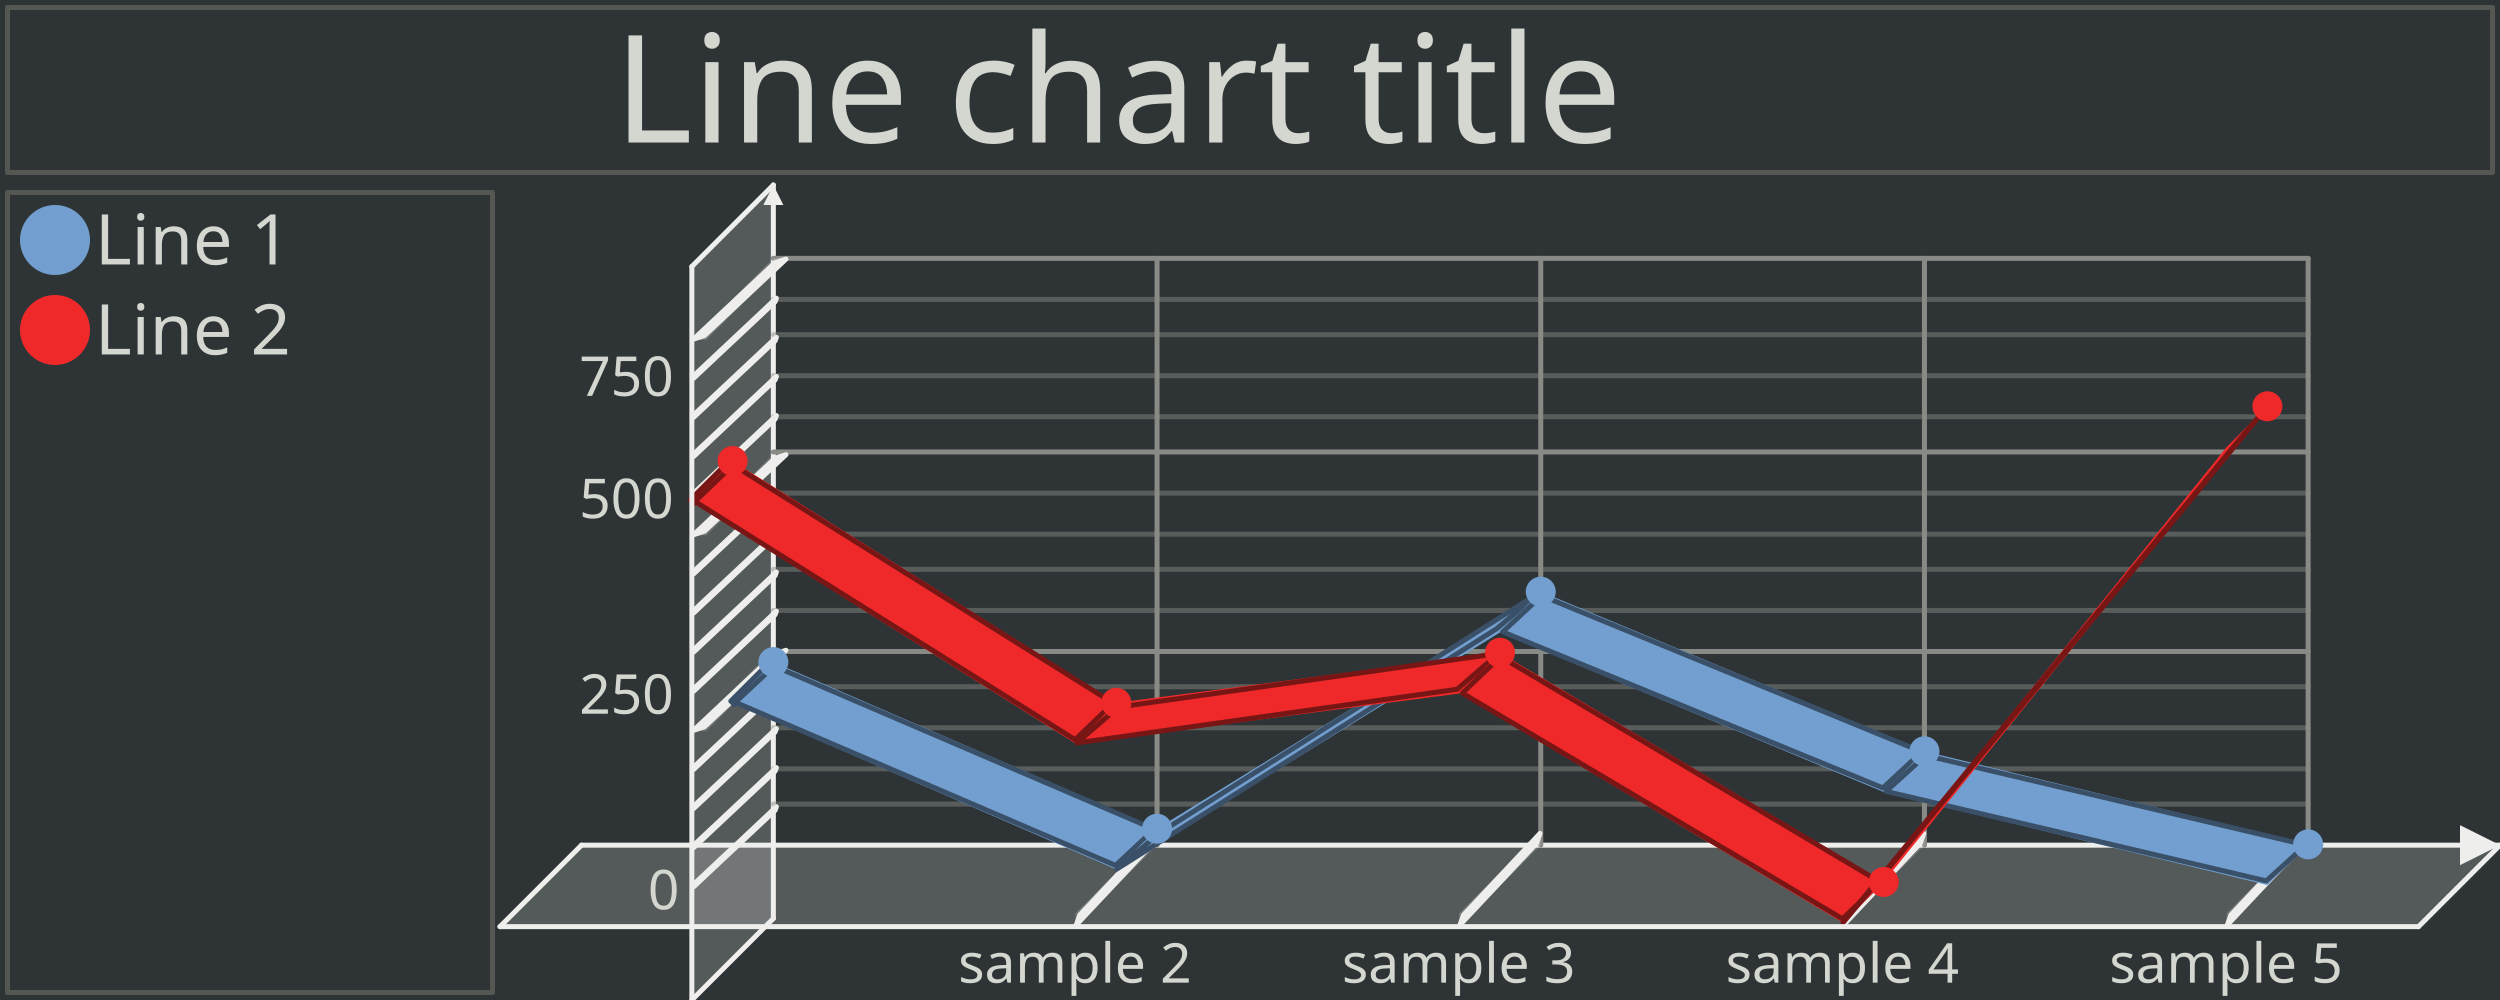
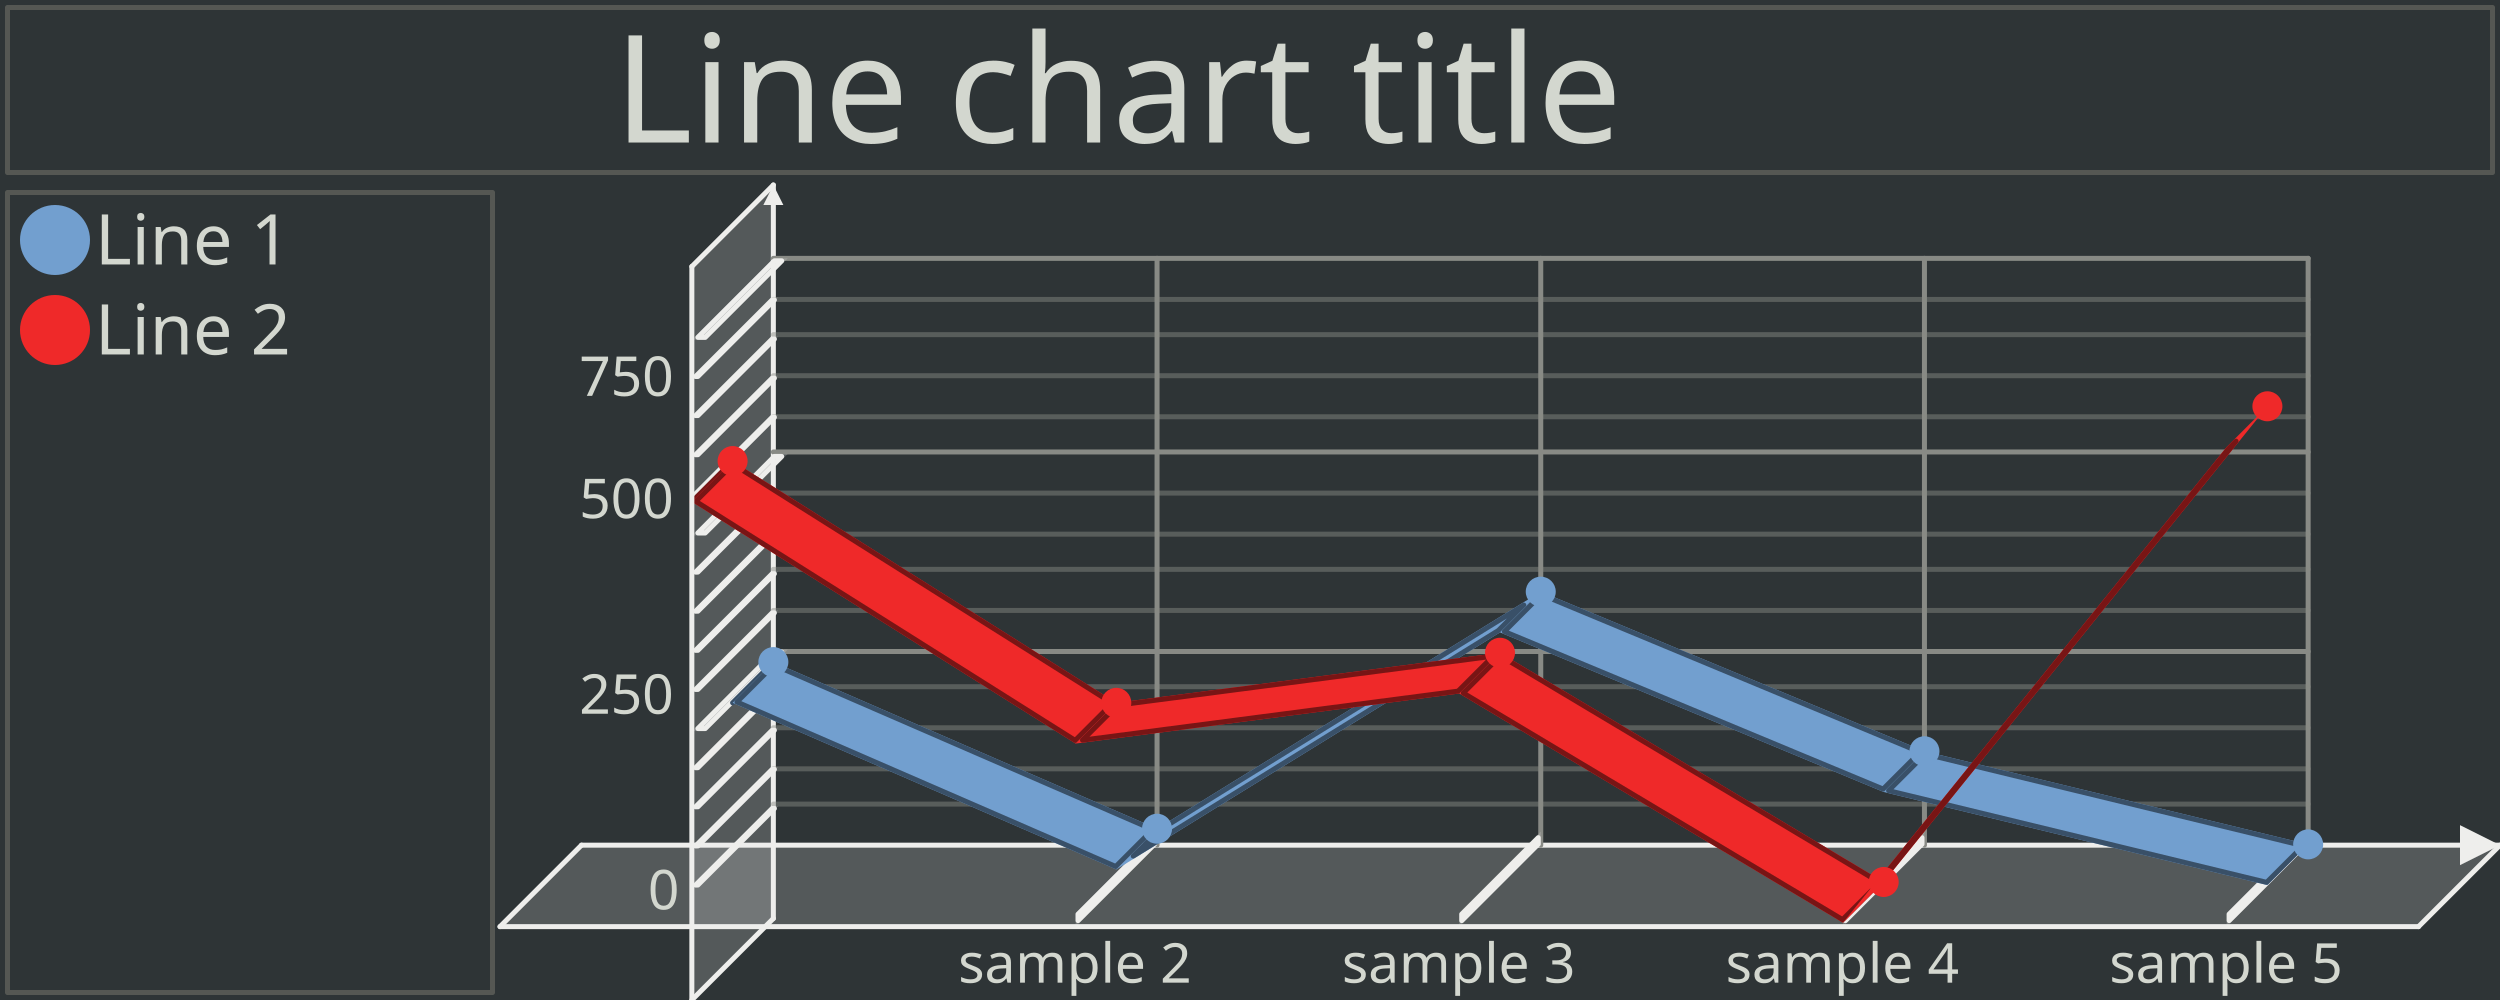
<svg xmlns="http://www.w3.org/2000/svg" width="500" height="200" version="1.0" id="ezcGraph">
  <defs />
  <g id="ezcGraphChart" color-rendering="optimizeQuality" shape-rendering="geometricPrecision" text-rendering="optimizeLegibility">
    <path d=" M 0,200 L 0,0 L 500,0 L 500,200 L 0,200 z " style="fill: #2e3436; fill-opacity: 1.00; stroke: none;" id="ezcGraphPolygon_1" />
    <path d=" M 1,35 L 1,1 L 499,1 L 499,35 L 1,35 z " style="fill: #000000; fill-opacity: 0.00; stroke: none;" id="ezcGraphPolygon_2" />
    <path d=" M 1.5,1.5 L 498.5,1.5 L 498.5,34.5 L 1.5,34.5 L 1.5,1.5 z " style="fill: none; stroke: #555753; stroke-width: 1; stroke-opacity: 1.00; stroke-linecap: round; stroke-linejoin: round;" id="ezcGraphPolygon_3" />
    <path d=" M 1,199 L 1,38 L 99,38 L 99,199 L 1,199 z " style="fill: #000000; fill-opacity: 0.00; stroke: none;" id="ezcGraphPolygon_5" />
    <path d=" M 1.5,38.5 L 98.5,38.5 L 98.5,198.5 L 1.5,198.5 L 1.5,38.5 z " style="fill: none; stroke: #555753; stroke-width: 1; stroke-opacity: 1.00; stroke-linecap: round; stroke-linejoin: round;" id="ezcGraphPolygon_6" />
    <ellipse cx="11" cy="48" rx="7" ry="7" style="fill: #729fcf; fill-opacity: 1.00; stroke: none;" id="ezcGraphCircle_7" />
    <ellipse cx="11" cy="66" rx="7" ry="7" style="fill: #ef2929; fill-opacity: 1.00; stroke: none;" id="ezcGraphCircle_9" />
    <path d=" M 100,185.33 L 116.3,169.03 L 500,169.03 L 483.7,185.33 L 100,185.33 z " style="fill: #eeeeec; fill-opacity: 0.20; stroke: none;" id="ezcGraphPolygon_11" />
    <path d=" M 116.3,169.03 L 500,169.03" style="fill: none; stroke: #eeeeec; stroke-width: 1; stroke-opacity: 1.00; stroke-linecap: round; stroke-linejoin: round;" id="ezcGraphLine_12" />
    <path d=" M 492,173.03 L 500,169.03 L 492,165.03 L 492,173.03 z " style="fill: #eeeeec; fill-opacity: 1.00; stroke: none;" id="ezcGraphPolygon_13" />
    <path d=" M 138.37,200 L 154.67,183.7 L 154.67,37 L 138.37,53.3 L 138.37,200 z " style="fill: #eeeeec; fill-opacity: 0.20; stroke: none;" id="ezcGraphPolygon_14" />
    <path d=" M 154.67,183.7 L 154.67,37" style="fill: none; stroke: #eeeeec; stroke-width: 1; stroke-opacity: 1.00; stroke-linecap: round; stroke-linejoin: round;" id="ezcGraphLine_15" />
    <path d=" M 152.67,41 L 154.67,37 L 156.67,41 L 152.67,41 z " style="fill: #eeeeec; fill-opacity: 1.00; stroke: none;" id="ezcGraphPolygon_16" />
    <path d=" M 231.41,169.03 L 231.41,51.67" style="fill: none; stroke: #888a85; stroke-width: 1; stroke-opacity: 1.00; stroke-linecap: round; stroke-linejoin: round;" id="ezcGraphLine_17" />
    <path d=" M 215.11,182.63 L 231.41,166.33 L 231.41,169.03 L 215.11,185.33 L 215.11,182.63 z " style="fill: #eeeeec; fill-opacity: 0.20; stroke: none;" id="ezcGraphPolygon_18" />
-     <path d=" M 231.264,166.684 L 230.556,168.676 L 215.256,184.976 L 215.964,182.984 L 231.264,166.684 z " style="fill: none; stroke: #eeeeec; stroke-width: 1; stroke-opacity: 1.00; stroke-linecap: round; stroke-linejoin: round;" id="ezcGraphPolygon_19" />
+     <path d=" M 230.91,167.537 L 230.91,168.823 L 215.61,184.123 L 215.61,182.837 L 230.91,167.537 z " style="fill: none; stroke: #eeeeec; stroke-width: 1; stroke-opacity: 1.00; stroke-linecap: round; stroke-linejoin: round;" id="ezcGraphPolygon_19" />
    <path d=" M 308.15,169.03 L 308.15,51.67" style="fill: none; stroke: #888a85; stroke-width: 1; stroke-opacity: 1.00; stroke-linecap: round; stroke-linejoin: round;" id="ezcGraphLine_21" />
    <path d=" M 291.85,182.63 L 308.15,166.33 L 308.15,169.03 L 291.85,185.33 L 291.85,182.63 z " style="fill: #eeeeec; fill-opacity: 0.20; stroke: none;" id="ezcGraphPolygon_22" />
-     <path d=" M 308.004,166.684 L 307.296,168.676 L 291.996,184.976 L 292.704,182.984 L 308.004,166.684 z " style="fill: none; stroke: #eeeeec; stroke-width: 1; stroke-opacity: 1.00; stroke-linecap: round; stroke-linejoin: round;" id="ezcGraphPolygon_23" />
+     <path d=" M 307.65,167.537 L 307.65,168.823 L 292.35,184.123 L 292.35,182.837 L 307.65,167.537 z " style="fill: none; stroke: #eeeeec; stroke-width: 1; stroke-opacity: 1.00; stroke-linecap: round; stroke-linejoin: round;" id="ezcGraphPolygon_23" />
    <path d=" M 384.89,169.03 L 384.89,51.67" style="fill: none; stroke: #888a85; stroke-width: 1; stroke-opacity: 1.00; stroke-linecap: round; stroke-linejoin: round;" id="ezcGraphLine_25" />
    <path d=" M 368.59,182.63 L 384.89,166.33 L 384.89,169.03 L 368.59,185.33 L 368.59,182.63 z " style="fill: #eeeeec; fill-opacity: 0.20; stroke: none;" id="ezcGraphPolygon_26" />
-     <path d=" M 384.744,166.684 L 384.036,168.676 L 368.736,184.976 L 369.444,182.984 L 384.744,166.684 z " style="fill: none; stroke: #eeeeec; stroke-width: 1; stroke-opacity: 1.00; stroke-linecap: round; stroke-linejoin: round;" id="ezcGraphPolygon_27" />
+     <path d=" M 384.39,167.537 L 384.39,168.823 L 369.09,184.123 L 369.09,182.837 L 384.39,167.537 z " style="fill: none; stroke: #eeeeec; stroke-width: 1; stroke-opacity: 1.00; stroke-linecap: round; stroke-linejoin: round;" id="ezcGraphPolygon_27" />
    <path d=" M 461.63,169.03 L 461.63,51.67" style="fill: none; stroke: #888a85; stroke-width: 1; stroke-opacity: 1.00; stroke-linecap: round; stroke-linejoin: round;" id="ezcGraphLine_29" />
    <path d=" M 445.33,182.63 L 461.63,166.33 L 461.63,169.03 L 445.33,185.33 L 445.33,182.63 z " style="fill: #eeeeec; fill-opacity: 0.20; stroke: none;" id="ezcGraphPolygon_30" />
-     <path d=" M 461.484,166.684 L 460.776,168.676 L 445.476,184.976 L 446.184,182.984 L 461.484,166.684 z " style="fill: none; stroke: #eeeeec; stroke-width: 1; stroke-opacity: 1.00; stroke-linecap: round; stroke-linejoin: round;" id="ezcGraphPolygon_31" />
+     <path d=" M 461.13,167.537 L 461.13,168.823 L 445.83,184.123 L 445.83,182.837 L 461.13,167.537 z " style="fill: none; stroke: #eeeeec; stroke-width: 1; stroke-opacity: 1.00; stroke-linecap: round; stroke-linejoin: round;" id="ezcGraphPolygon_31" />
    <path d=" M 461.63,160.815 L 154.67,160.815" style="fill: none; stroke: #888a85; stroke-width: 1; stroke-opacity: 0.47; stroke-linecap: round; stroke-linejoin: round;" id="ezcGraphLine_34" />
    <path d=" M 138.37,177.506 L 154.67,161.206 L 155.629,161.206 L 139.329,177.506 L 138.37,177.506 z " style="fill: #eeeeec; fill-opacity: 0.20; stroke: none;" id="ezcGraphPolygon_35" />
-     <path d=" M 155.024,162.06 L 155.276,161.352 L 138.976,176.652 L 138.724,177.36 L 155.024,162.06 z " style="fill: none; stroke: #eeeeec; stroke-width: 1; stroke-opacity: 1.00; stroke-linecap: round; stroke-linejoin: round;" id="ezcGraphPolygon_36" />
+     <path d=" M 154.877,161.706 L 154.422,161.706 L 139.122,177.006 L 139.577,177.006 L 154.877,161.706 z " style="fill: none; stroke: #eeeeec; stroke-width: 1; stroke-opacity: 1.00; stroke-linecap: round; stroke-linejoin: round;" id="ezcGraphPolygon_36" />
    <path d=" M 461.63,153.773 L 154.67,153.773" style="fill: none; stroke: #888a85; stroke-width: 1; stroke-opacity: 0.47; stroke-linecap: round; stroke-linejoin: round;" id="ezcGraphLine_37" />
    <path d=" M 138.37,169.682 L 154.67,153.382 L 155.629,153.382 L 139.329,169.682 L 138.37,169.682 z " style="fill: #eeeeec; fill-opacity: 0.20; stroke: none;" id="ezcGraphPolygon_38" />
-     <path d=" M 155.024,154.236 L 155.276,153.528 L 138.976,168.828 L 138.724,169.536 L 155.024,154.236 z " style="fill: none; stroke: #eeeeec; stroke-width: 1; stroke-opacity: 1.00; stroke-linecap: round; stroke-linejoin: round;" id="ezcGraphPolygon_39" />
+     <path d=" M 154.877,153.882 L 154.422,153.882 L 139.122,169.182 L 139.577,169.182 L 154.877,153.882 z " style="fill: none; stroke: #eeeeec; stroke-width: 1; stroke-opacity: 1.00; stroke-linecap: round; stroke-linejoin: round;" id="ezcGraphPolygon_39" />
    <path d=" M 461.63,145.558 L 154.67,145.558" style="fill: none; stroke: #888a85; stroke-width: 1; stroke-opacity: 0.47; stroke-linecap: round; stroke-linejoin: round;" id="ezcGraphLine_40" />
    <path d=" M 138.37,161.858 L 154.67,145.558 L 155.629,145.558 L 139.329,161.858 L 138.37,161.858 z " style="fill: #eeeeec; fill-opacity: 0.20; stroke: none;" id="ezcGraphPolygon_41" />
-     <path d=" M 155.024,146.412 L 155.276,145.704 L 138.976,161.004 L 138.724,161.712 L 155.024,146.412 z " style="fill: none; stroke: #eeeeec; stroke-width: 1; stroke-opacity: 1.00; stroke-linecap: round; stroke-linejoin: round;" id="ezcGraphPolygon_42" />
+     <path d=" M 154.877,146.058 L 154.422,146.058 L 139.122,161.358 L 139.577,161.358 L 154.877,146.058 z " style="fill: none; stroke: #eeeeec; stroke-width: 1; stroke-opacity: 1.00; stroke-linecap: round; stroke-linejoin: round;" id="ezcGraphPolygon_42" />
    <path d=" M 461.63,137.343 L 154.67,137.343" style="fill: none; stroke: #888a85; stroke-width: 1; stroke-opacity: 0.47; stroke-linecap: round; stroke-linejoin: round;" id="ezcGraphLine_43" />
    <path d=" M 138.37,154.034 L 154.67,137.734 L 155.629,137.734 L 139.329,154.034 L 138.37,154.034 z " style="fill: #eeeeec; fill-opacity: 0.20; stroke: none;" id="ezcGraphPolygon_44" />
-     <path d=" M 155.024,138.588 L 155.276,137.88 L 138.976,153.18 L 138.724,153.888 L 155.024,138.588 z " style="fill: none; stroke: #eeeeec; stroke-width: 1; stroke-opacity: 1.00; stroke-linecap: round; stroke-linejoin: round;" id="ezcGraphPolygon_45" />
+     <path d=" M 154.877,138.234 L 154.422,138.234 L 139.122,153.534 L 139.577,153.534 L 154.877,138.234 z " style="fill: none; stroke: #eeeeec; stroke-width: 1; stroke-opacity: 1.00; stroke-linecap: round; stroke-linejoin: round;" id="ezcGraphPolygon_45" />
    <path d=" M 461.63,130.301 L 154.67,130.301" style="fill: none; stroke: #888a85; stroke-width: 1; stroke-opacity: 1.00; stroke-linecap: round; stroke-linejoin: round;" id="ezcGraphLine_46" />
    <path d=" M 138.37,146.21 L 154.67,129.91 L 157.548,129.91 L 141.248,146.21 L 138.37,146.21 z " style="fill: #eeeeec; fill-opacity: 0.20; stroke: none;" id="ezcGraphPolygon_47" />
-     <path d=" M 155.024,130.764 L 157.194,130.056 L 140.894,145.356 L 138.724,146.064 L 155.024,130.764 z " style="fill: none; stroke: #eeeeec; stroke-width: 1; stroke-opacity: 1.00; stroke-linecap: round; stroke-linejoin: round;" id="ezcGraphPolygon_48" />
+     <path d=" M 154.877,130.41 L 156.341,130.41 L 141.041,145.71 L 139.577,145.71 L 154.877,130.41 z " style="fill: none; stroke: #eeeeec; stroke-width: 1; stroke-opacity: 1.00; stroke-linecap: round; stroke-linejoin: round;" id="ezcGraphPolygon_48" />
    <path d=" M 461.63,122.086 L 154.67,122.086" style="fill: none; stroke: #888a85; stroke-width: 1; stroke-opacity: 0.47; stroke-linecap: round; stroke-linejoin: round;" id="ezcGraphLine_50" />
    <path d=" M 138.37,138.386 L 154.67,122.086 L 155.629,122.086 L 139.329,138.386 L 138.37,138.386 z " style="fill: #eeeeec; fill-opacity: 0.20; stroke: none;" id="ezcGraphPolygon_51" />
-     <path d=" M 155.024,122.94 L 155.276,122.232 L 138.976,137.532 L 138.724,138.24 L 155.024,122.94 z " style="fill: none; stroke: #eeeeec; stroke-width: 1; stroke-opacity: 1.00; stroke-linecap: round; stroke-linejoin: round;" id="ezcGraphPolygon_52" />
+     <path d=" M 154.877,122.586 L 154.422,122.586 L 139.122,137.886 L 139.577,137.886 L 154.877,122.586 z " style="fill: none; stroke: #eeeeec; stroke-width: 1; stroke-opacity: 1.00; stroke-linecap: round; stroke-linejoin: round;" id="ezcGraphPolygon_52" />
    <path d=" M 461.63,113.871 L 154.67,113.871" style="fill: none; stroke: #888a85; stroke-width: 1; stroke-opacity: 0.47; stroke-linecap: round; stroke-linejoin: round;" id="ezcGraphLine_53" />
    <path d=" M 138.37,130.562 L 154.67,114.262 L 155.629,114.262 L 139.329,130.562 L 138.37,130.562 z " style="fill: #eeeeec; fill-opacity: 0.20; stroke: none;" id="ezcGraphPolygon_54" />
-     <path d=" M 155.024,115.116 L 155.276,114.408 L 138.976,129.708 L 138.724,130.416 L 155.024,115.116 z " style="fill: none; stroke: #eeeeec; stroke-width: 1; stroke-opacity: 1.00; stroke-linecap: round; stroke-linejoin: round;" id="ezcGraphPolygon_55" />
+     <path d=" M 154.877,114.762 L 154.422,114.762 L 139.122,130.062 L 139.577,130.062 L 154.877,114.762 z " style="fill: none; stroke: #eeeeec; stroke-width: 1; stroke-opacity: 1.00; stroke-linecap: round; stroke-linejoin: round;" id="ezcGraphPolygon_55" />
    <path d=" M 461.63,106.829 L 154.67,106.829" style="fill: none; stroke: #888a85; stroke-width: 1; stroke-opacity: 0.47; stroke-linecap: round; stroke-linejoin: round;" id="ezcGraphLine_56" />
    <path d=" M 138.37,122.738 L 154.67,106.438 L 155.629,106.438 L 139.329,122.738 L 138.37,122.738 z " style="fill: #eeeeec; fill-opacity: 0.20; stroke: none;" id="ezcGraphPolygon_57" />
-     <path d=" M 155.024,107.292 L 155.276,106.584 L 138.976,121.884 L 138.724,122.592 L 155.024,107.292 z " style="fill: none; stroke: #eeeeec; stroke-width: 1; stroke-opacity: 1.00; stroke-linecap: round; stroke-linejoin: round;" id="ezcGraphPolygon_58" />
+     <path d=" M 154.877,106.938 L 154.422,106.938 L 139.122,122.238 L 139.577,122.238 L 154.877,106.938 z " style="fill: none; stroke: #eeeeec; stroke-width: 1; stroke-opacity: 1.00; stroke-linecap: round; stroke-linejoin: round;" id="ezcGraphPolygon_58" />
    <path d=" M 461.63,98.614 L 154.67,98.614" style="fill: none; stroke: #888a85; stroke-width: 1; stroke-opacity: 0.47; stroke-linecap: round; stroke-linejoin: round;" id="ezcGraphLine_59" />
    <path d=" M 138.37,114.914 L 154.67,98.614 L 155.629,98.614 L 139.329,114.914 L 138.37,114.914 z " style="fill: #eeeeec; fill-opacity: 0.20; stroke: none;" id="ezcGraphPolygon_60" />
-     <path d=" M 155.024,99.468 L 155.276,98.76 L 138.976,114.06 L 138.724,114.768 L 155.024,99.468 z " style="fill: none; stroke: #eeeeec; stroke-width: 1; stroke-opacity: 1.00; stroke-linecap: round; stroke-linejoin: round;" id="ezcGraphPolygon_61" />
+     <path d=" M 154.877,99.114 L 154.422,99.114 L 139.122,114.414 L 139.577,114.414 L 154.877,99.114 z " style="fill: none; stroke: #eeeeec; stroke-width: 1; stroke-opacity: 1.00; stroke-linecap: round; stroke-linejoin: round;" id="ezcGraphPolygon_61" />
    <path d=" M 461.63,90.399 L 154.67,90.399" style="fill: none; stroke: #888a85; stroke-width: 1; stroke-opacity: 1.00; stroke-linecap: round; stroke-linejoin: round;" id="ezcGraphLine_62" />
    <path d=" M 138.37,107.09 L 154.67,90.79 L 157.548,90.79 L 141.248,107.09 L 138.37,107.09 z " style="fill: #eeeeec; fill-opacity: 0.20; stroke: none;" id="ezcGraphPolygon_63" />
-     <path d=" M 155.024,91.644 L 157.194,90.936 L 140.894,106.236 L 138.724,106.944 L 155.024,91.644 z " style="fill: none; stroke: #eeeeec; stroke-width: 1; stroke-opacity: 1.00; stroke-linecap: round; stroke-linejoin: round;" id="ezcGraphPolygon_64" />
+     <path d=" M 154.877,91.29 L 156.341,91.29 L 141.041,106.59 L 139.577,106.59 L 154.877,91.29 z " style="fill: none; stroke: #eeeeec; stroke-width: 1; stroke-opacity: 1.00; stroke-linecap: round; stroke-linejoin: round;" id="ezcGraphPolygon_64" />
    <path d=" M 461.63,83.357 L 154.67,83.357" style="fill: none; stroke: #888a85; stroke-width: 1; stroke-opacity: 0.47; stroke-linecap: round; stroke-linejoin: round;" id="ezcGraphLine_66" />
    <path d=" M 138.37,99.266 L 154.67,82.966 L 155.629,82.966 L 139.329,99.266 L 138.37,99.266 z " style="fill: #eeeeec; fill-opacity: 0.20; stroke: none;" id="ezcGraphPolygon_67" />
-     <path d=" M 155.024,83.82 L 155.276,83.112 L 138.976,98.412 L 138.724,99.12 L 155.024,83.82 z " style="fill: none; stroke: #eeeeec; stroke-width: 1; stroke-opacity: 1.00; stroke-linecap: round; stroke-linejoin: round;" id="ezcGraphPolygon_68" />
+     <path d=" M 154.877,83.466 L 154.422,83.466 L 139.122,98.766 L 139.577,98.766 L 154.877,83.466 z " style="fill: none; stroke: #eeeeec; stroke-width: 1; stroke-opacity: 1.00; stroke-linecap: round; stroke-linejoin: round;" id="ezcGraphPolygon_68" />
    <path d=" M 461.63,75.142 L 154.67,75.142" style="fill: none; stroke: #888a85; stroke-width: 1; stroke-opacity: 0.47; stroke-linecap: round; stroke-linejoin: round;" id="ezcGraphLine_69" />
    <path d=" M 138.37,91.442 L 154.67,75.142 L 155.629,75.142 L 139.329,91.442 L 138.37,91.442 z " style="fill: #eeeeec; fill-opacity: 0.20; stroke: none;" id="ezcGraphPolygon_70" />
-     <path d=" M 155.024,75.996 L 155.276,75.288 L 138.976,90.588 L 138.724,91.296 L 155.024,75.996 z " style="fill: none; stroke: #eeeeec; stroke-width: 1; stroke-opacity: 1.00; stroke-linecap: round; stroke-linejoin: round;" id="ezcGraphPolygon_71" />
+     <path d=" M 154.877,75.642 L 154.422,75.642 L 139.122,90.942 L 139.577,90.942 L 154.877,75.642 z " style="fill: none; stroke: #eeeeec; stroke-width: 1; stroke-opacity: 1.00; stroke-linecap: round; stroke-linejoin: round;" id="ezcGraphPolygon_71" />
    <path d=" M 461.63,66.927 L 154.67,66.927" style="fill: none; stroke: #888a85; stroke-width: 1; stroke-opacity: 0.47; stroke-linecap: round; stroke-linejoin: round;" id="ezcGraphLine_72" />
    <path d=" M 138.37,83.618 L 154.67,67.318 L 155.629,67.318 L 139.329,83.618 L 138.37,83.618 z " style="fill: #eeeeec; fill-opacity: 0.20; stroke: none;" id="ezcGraphPolygon_73" />
-     <path d=" M 155.024,68.172 L 155.276,67.464 L 138.976,82.764 L 138.724,83.472 L 155.024,68.172 z " style="fill: none; stroke: #eeeeec; stroke-width: 1; stroke-opacity: 1.00; stroke-linecap: round; stroke-linejoin: round;" id="ezcGraphPolygon_74" />
+     <path d=" M 154.877,67.818 L 154.422,67.818 L 139.122,83.118 L 139.577,83.118 L 154.877,67.818 z " style="fill: none; stroke: #eeeeec; stroke-width: 1; stroke-opacity: 1.00; stroke-linecap: round; stroke-linejoin: round;" id="ezcGraphPolygon_74" />
    <path d=" M 461.63,59.885 L 154.67,59.885" style="fill: none; stroke: #888a85; stroke-width: 1; stroke-opacity: 0.47; stroke-linecap: round; stroke-linejoin: round;" id="ezcGraphLine_75" />
    <path d=" M 138.37,75.794 L 154.67,59.494 L 155.629,59.494 L 139.329,75.794 L 138.37,75.794 z " style="fill: #eeeeec; fill-opacity: 0.20; stroke: none;" id="ezcGraphPolygon_76" />
-     <path d=" M 155.024,60.348 L 155.276,59.64 L 138.976,74.94 L 138.724,75.648 L 155.024,60.348 z " style="fill: none; stroke: #eeeeec; stroke-width: 1; stroke-opacity: 1.00; stroke-linecap: round; stroke-linejoin: round;" id="ezcGraphPolygon_77" />
+     <path d=" M 154.877,59.994 L 154.422,59.994 L 139.122,75.294 L 139.577,75.294 L 154.877,59.994 z " style="fill: none; stroke: #eeeeec; stroke-width: 1; stroke-opacity: 1.00; stroke-linecap: round; stroke-linejoin: round;" id="ezcGraphPolygon_77" />
    <path d=" M 461.63,51.67 L 154.67,51.67" style="fill: none; stroke: #888a85; stroke-width: 1; stroke-opacity: 1.00; stroke-linecap: round; stroke-linejoin: round;" id="ezcGraphLine_78" />
    <path d=" M 138.37,67.97 L 154.67,51.67 L 157.548,51.67 L 141.248,67.97 L 138.37,67.97 z " style="fill: #eeeeec; fill-opacity: 0.20; stroke: none;" id="ezcGraphPolygon_79" />
-     <path d=" M 155.024,52.524 L 157.194,51.816 L 140.894,67.116 L 138.724,67.824 L 155.024,52.524 z " style="fill: none; stroke: #eeeeec; stroke-width: 1; stroke-opacity: 1.00; stroke-linecap: round; stroke-linejoin: round;" id="ezcGraphPolygon_80" />
+     <path d=" M 154.877,52.17 L 156.341,52.17 L 141.041,67.47 L 139.577,67.47 L 154.877,52.17 z " style="fill: none; stroke: #eeeeec; stroke-width: 1; stroke-opacity: 1.00; stroke-linecap: round; stroke-linejoin: round;" id="ezcGraphPolygon_80" />
    <path d=" M 154.67,132.414 L 146.52,140.564 L 146.52,140.564 L 154.67,132.414 L 154.67,132.414 z " style="fill: #729fcf; fill-opacity: 1.00; stroke: none;" id="ezcGraphPolygon_82" />
-     <path d=" M 146.166,140.21 L 146.874,140.917 L 155.024,132.767 L 154.316,132.06 L 146.166,140.21 z " style="fill: none; stroke: #395068; stroke-width: 1; stroke-opacity: 1.00; stroke-linecap: round; stroke-linejoin: round;" id="ezcGraphPolygon_83" />
+     <path d=" M 154.67,132.414 L 146.52,140.564 L 154.67,132.414 z " style="fill: none; stroke: #395068; stroke-width: 1; stroke-opacity: 1.00; stroke-linecap: round; stroke-linejoin: round;" id="ezcGraphPolygon_83" />
    <path d=" M 154.67,132.414 L 146.52,140.564 L 223.26,173.894 L 231.41,165.744 L 154.67,132.414 z " style="fill: #729fcf; fill-opacity: 1.00; stroke: none;" id="ezcGraphPolygon_84" />
-     <path d=" M 147.073,140.459 L 223.106,173.082 L 230.857,165.849 L 154.824,133.226 L 147.073,140.459 z " style="fill: none; stroke: #395068; stroke-width: 1; stroke-opacity: 1.00; stroke-linecap: round; stroke-linejoin: round;" id="ezcGraphPolygon_85" />
+     <path d=" M 147.393,140.398 L 223.147,173.3 L 230.537,165.91 L 154.783,133.008 L 147.393,140.398 z " style="fill: none; stroke: #395068; stroke-width: 1; stroke-opacity: 1.00; stroke-linecap: round; stroke-linejoin: round;" id="ezcGraphPolygon_85" />
    <path d=" M 231.41,165.744 L 223.26,173.894 L 300,126.481 L 308.15,118.331 L 231.41,165.744 z " style="fill: #729fcf; fill-opacity: 1.00; stroke: none;" id="ezcGraphPolygon_86" />
-     <path d=" M 223.351,173.822 L 299.384,125.702 L 308.059,118.402 L 232.026,166.523 L 223.351,173.822 z " style="fill: none; stroke: #395068; stroke-width: 1; stroke-opacity: 1.00; stroke-linecap: round; stroke-linejoin: round;" id="ezcGraphPolygon_87" />
+     <path d=" M 226.648,171.213 L 299.688,126.086 L 304.762,121.012 L 231.722,166.139 L 226.648,171.213 z " style="fill: none; stroke: #395068; stroke-width: 1; stroke-opacity: 1.00; stroke-linecap: round; stroke-linejoin: round;" id="ezcGraphPolygon_87" />
    <path d=" M 308.15,118.331 L 300,126.481 L 376.74,158.402 L 384.89,150.252 L 308.15,118.331 z " style="fill: #729fcf; fill-opacity: 1.00; stroke: none;" id="ezcGraphPolygon_88" />
-     <path d=" M 300.546,126.372 L 376.579,157.587 L 384.344,150.361 L 308.312,119.146 L 300.546,126.372 z " style="fill: none; stroke: #395068; stroke-width: 1; stroke-opacity: 1.00; stroke-linecap: round; stroke-linejoin: round;" id="ezcGraphPolygon_89" />
+     <path d=" M 300.882,126.306 L 376.623,157.812 L 384.008,150.427 L 308.267,118.921 L 300.882,126.306 z " style="fill: none; stroke: #395068; stroke-width: 1; stroke-opacity: 1.00; stroke-linecap: round; stroke-linejoin: round;" id="ezcGraphPolygon_89" />
    <path d=" M 384.89,150.252 L 376.74,158.402 L 453.48,177.024 L 461.63,168.874 L 384.89,150.252 z " style="fill: #729fcf; fill-opacity: 1.00; stroke: none;" id="ezcGraphPolygon_90" />
-     <path d=" M 377.212,158.27 L 453.244,176.184 L 461.159,169.006 L 385.126,151.092 L 377.212,158.27 z " style="fill: none; stroke: #395068; stroke-width: 1; stroke-opacity: 1.00; stroke-linecap: round; stroke-linejoin: round;" id="ezcGraphPolygon_91" />
+     <path d=" M 377.723,158.126 L 453.325,176.471 L 460.647,169.149 L 385.045,150.804 L 377.723,158.126 z " style="fill: none; stroke: #395068; stroke-width: 1; stroke-opacity: 1.00; stroke-linecap: round; stroke-linejoin: round;" id="ezcGraphPolygon_91" />
    <path d=" M 146.52,92.211 L 138.37,100.361 L 138.37,100.361 L 146.52,92.211 L 146.52,92.211 z " style="fill: #ef2929; fill-opacity: 1.00; stroke: none;" id="ezcGraphPolygon_92" />
-     <path d=" M 138.016,100.008 L 138.724,100.715 L 146.874,92.565 L 146.166,91.858 L 138.016,100.008 z " style="fill: none; stroke: #781515; stroke-width: 1; stroke-opacity: 1.00; stroke-linecap: round; stroke-linejoin: round;" id="ezcGraphPolygon_93" />
+     <path d=" M 146.52,92.211 L 138.37,100.361 L 146.52,92.211 z " style="fill: none; stroke: #781515; stroke-width: 1; stroke-opacity: 1.00; stroke-linecap: round; stroke-linejoin: round;" id="ezcGraphPolygon_93" />
    <path d=" M 146.52,92.211 L 138.37,100.361 L 215.11,148.714 L 223.26,140.564 L 146.52,92.211 z " style="fill: #ef2929; fill-opacity: 1.00; stroke: none;" id="ezcGraphPolygon_94" />
-     <path d=" M 138.99,100.292 L 215.023,147.937 L 222.64,140.633 L 146.607,92.988 L 138.99,100.292 z " style="fill: none; stroke: #781515; stroke-width: 1; stroke-opacity: 1.00; stroke-linecap: round; stroke-linejoin: round;" id="ezcGraphPolygon_95" />
+     <path d=" M 139.166,100.272 L 215.039,148.078 L 222.464,140.653 L 146.591,92.847 L 139.166,100.272 z " style="fill: none; stroke: #781515; stroke-width: 1; stroke-opacity: 1.00; stroke-linecap: round; stroke-linejoin: round;" id="ezcGraphPolygon_95" />
    <path d=" M 223.26,140.564 L 215.11,148.714 L 291.85,138.699 L 300,130.549 L 223.26,140.564 z " style="fill: #ef2929; fill-opacity: 1.00; stroke: none;" id="ezcGraphPolygon_96" />
-     <path d=" M 215.399,148.571 L 291.432,137.85 L 299.711,130.691 L 223.678,141.413 L 215.399,148.571 z " style="fill: none; stroke: #781515; stroke-width: 1; stroke-opacity: 1.00; stroke-linecap: round; stroke-linejoin: round;" id="ezcGraphPolygon_97" />
+     <path d=" M 216.503,148.028 L 291.617,138.225 L 298.607,131.235 L 223.493,141.037 L 216.503,148.028 z " style="fill: none; stroke: #781515; stroke-width: 1; stroke-opacity: 1.00; stroke-linecap: round; stroke-linejoin: round;" id="ezcGraphPolygon_97" />
    <path d=" M 300,130.549 L 291.85,138.699 L 368.59,184.548 L 376.74,176.398 L 300,130.549 z " style="fill: #ef2929; fill-opacity: 1.00; stroke: none;" id="ezcGraphPolygon_98" />
-     <path d=" M 292.46,138.623 L 368.493,183.765 L 376.13,176.473 L 300.097,131.332 L 292.46,138.623 z " style="fill: none; stroke: #781515; stroke-width: 1; stroke-opacity: 1.00; stroke-linecap: round; stroke-linejoin: round;" id="ezcGraphPolygon_99" />
+     <path d=" M 292.657,138.599 L 368.512,183.918 L 375.933,176.498 L 300.078,131.178 L 292.657,138.599 z " style="fill: none; stroke: #781515; stroke-width: 1; stroke-opacity: 1.00; stroke-linecap: round; stroke-linejoin: round;" id="ezcGraphPolygon_99" />
    <path d=" M 376.74,176.398 L 368.59,184.548 L 445.33,89.408 L 453.48,81.258 L 376.74,176.398 z " style="fill: #ef2929; fill-opacity: 1.00; stroke: none;" id="ezcGraphPolygon_100" />
-     <path d=" M 368.626,184.508 L 446.073,90.075 L 453.444,81.297 L 375.997,175.73 L 368.626,184.508 z " style="fill: none; stroke: #781515; stroke-width: 1; stroke-opacity: 1.00; stroke-linecap: round; stroke-linejoin: round;" id="ezcGraphPolygon_101" />
+     <path d=" M 374.861,177.57 L 445.702,89.742 L 447.209,88.236 L 376.368,176.063 L 374.861,177.57 z " style="fill: none; stroke: #781515; stroke-width: 1; stroke-opacity: 1.00; stroke-linecap: round; stroke-linejoin: round;" id="ezcGraphPolygon_101" />
    <ellipse cx="154.67" cy="132.414" rx="3" ry="3" style="fill: #729fcf; fill-opacity: 1.00; stroke: none;" id="ezcGraphCircle_102" />
    <ellipse cx="231.41" cy="165.744" rx="3" ry="3" style="fill: #729fcf; fill-opacity: 1.00; stroke: none;" id="ezcGraphCircle_103" />
    <ellipse cx="308.15" cy="118.331" rx="3" ry="3" style="fill: #729fcf; fill-opacity: 1.00; stroke: none;" id="ezcGraphCircle_104" />
    <ellipse cx="384.89" cy="150.252" rx="3" ry="3" style="fill: #729fcf; fill-opacity: 1.00; stroke: none;" id="ezcGraphCircle_105" />
    <ellipse cx="461.63" cy="168.874" rx="3" ry="3" style="fill: #729fcf; fill-opacity: 1.00; stroke: none;" id="ezcGraphCircle_106" />
    <ellipse cx="146.52" cy="92.211" rx="3" ry="3" style="fill: #ef2929; fill-opacity: 1.00; stroke: none;" id="ezcGraphCircle_107" />
    <ellipse cx="223.26" cy="140.564" rx="3" ry="3" style="fill: #ef2929; fill-opacity: 1.00; stroke: none;" id="ezcGraphCircle_108" />
    <ellipse cx="300" cy="130.549" rx="3" ry="3" style="fill: #ef2929; fill-opacity: 1.00; stroke: none;" id="ezcGraphCircle_109" />
    <ellipse cx="376.74" cy="176.398" rx="3" ry="3" style="fill: #ef2929; fill-opacity: 1.00; stroke: none;" id="ezcGraphCircle_110" />
    <ellipse cx="453.48" cy="81.258" rx="3" ry="3" style="fill: #ef2929; fill-opacity: 1.00; stroke: none;" id="ezcGraphCircle_111" />
    <path d=" M 500,169.03 L 483.7,185.33" style="fill: none; stroke: #eeeeec; stroke-width: 1; stroke-opacity: 1.00; stroke-linecap: round; stroke-linejoin: round;" id="ezcGraphLine_112" />
    <path d=" M 483.7,185.33 L 100,185.33" style="fill: none; stroke: #eeeeec; stroke-width: 1; stroke-opacity: 1.00; stroke-linecap: round; stroke-linejoin: round;" id="ezcGraphLine_113" />
    <path d=" M 100,185.33 L 116.3,169.03" style="fill: none; stroke: #eeeeec; stroke-width: 1; stroke-opacity: 1.00; stroke-linecap: round; stroke-linejoin: round;" id="ezcGraphLine_114" />
    <path d=" M 154.67,37 L 138.37,53.3" style="fill: none; stroke: #eeeeec; stroke-width: 1; stroke-opacity: 1.00; stroke-linecap: round; stroke-linejoin: round;" id="ezcGraphLine_115" />
    <path d=" M 138.37,53.3 L 138.37,200" style="fill: none; stroke: #eeeeec; stroke-width: 1; stroke-opacity: 1.00; stroke-linecap: round; stroke-linejoin: round;" id="ezcGraphLine_116" />
    <path d=" M 138.37,200 L 154.67,183.7" style="fill: none; stroke: #eeeeec; stroke-width: 1; stroke-opacity: 1.00; stroke-linecap: round; stroke-linejoin: round;" id="ezcGraphLine_117" />
    <g id="ezcGraphTextBox_4">
      <path d=" M 122.3,34 L 122.3,2.5 L 378.2,2.5 L 378.2,34 L 122.3,34 z " style="fill: #ffffff; fill-opacity: 0.00; stroke: none;" id="ezcGraphPolygon_118" />
      <text id="ezcGraphTextBox_4_text" x="122.8" text-length="254.4px" y="28.5" style="font-size: 30px; font-family: sans-serif; fill: #d3d7cf; fill-opacity: 1.00; stroke: none;">Line chart title</text>
    </g>
    <g id="ezcGraphTextBox_8">
      <path d=" M 18.5,56 L 18.5,40.5 L 64.52,40.5 L 64.52,56 L 18.5,56 z " style="fill: #ffffff; fill-opacity: 0.00; stroke: none;" id="ezcGraphPolygon_119" />
      <text id="ezcGraphTextBox_8_text" x="19" text-length="44.52px" y="52.9" style="font-size: 14px; font-family: sans-serif; fill: #d3d7cf; fill-opacity: 1.00; stroke: none;">Line 1</text>
    </g>
    <g id="ezcGraphTextBox_10">
      <path d=" M 18.5,74 L 18.5,58.5 L 64.52,58.5 L 64.52,74 L 18.5,74 z " style="fill: #ffffff; fill-opacity: 0.00; stroke: none;" id="ezcGraphPolygon_120" />
      <text id="ezcGraphTextBox_10_text" x="19" text-length="44.52px" y="70.9" style="font-size: 14px; font-family: sans-serif; fill: #d3d7cf; fill-opacity: 1.00; stroke: none;">Line 2</text>
    </g>
    <g id="ezcGraphTextBox_20">
      <path d=" M 191.142,199.2 L 191.142,186.63 L 239.578,186.63 L 239.578,199.2 L 191.142,199.2 z " style="fill: #ffffff; fill-opacity: 0.00; stroke: none;" id="ezcGraphPolygon_121" />
      <text id="ezcGraphTextBox_20_text" x="191.642" text-length="46.937px" y="196.54" style="font-size: 11px; font-family: sans-serif; fill: #d3d7cf; fill-opacity: 1.00; stroke: none;">sample 2</text>
    </g>
    <g id="ezcGraphTextBox_24">
      <path d=" M 267.882,199.2 L 267.882,186.63 L 316.318,186.63 L 316.318,199.2 L 267.882,199.2 z " style="fill: #ffffff; fill-opacity: 0.00; stroke: none;" id="ezcGraphPolygon_122" />
      <text id="ezcGraphTextBox_24_text" x="268.382" text-length="46.937px" y="196.54" style="font-size: 11px; font-family: sans-serif; fill: #d3d7cf; fill-opacity: 1.00; stroke: none;">sample 3</text>
    </g>
    <g id="ezcGraphTextBox_28">
      <path d=" M 344.622,199.2 L 344.622,186.63 L 393.058,186.63 L 393.058,199.2 L 344.622,199.2 z " style="fill: #ffffff; fill-opacity: 0.00; stroke: none;" id="ezcGraphPolygon_123" />
      <text id="ezcGraphTextBox_28_text" x="345.122" text-length="46.937px" y="196.54" style="font-size: 11px; font-family: sans-serif; fill: #d3d7cf; fill-opacity: 1.00; stroke: none;">sample 4</text>
    </g>
    <g id="ezcGraphTextBox_32">
      <path d=" M 421.362,199.2 L 421.362,186.63 L 469.798,186.63 L 469.798,199.2 L 421.362,199.2 z " style="fill: #ffffff; fill-opacity: 0.00; stroke: none;" id="ezcGraphPolygon_124" />
      <text id="ezcGraphTextBox_32_text" x="421.862" text-length="46.937px" y="196.54" style="font-size: 11px; font-family: sans-serif; fill: #d3d7cf; fill-opacity: 1.00; stroke: none;">sample 5</text>
    </g>
    <g id="ezcGraphTextBox_33">
      <path d=" M 129.088,184.53 L 129.088,171.96 L 137.452,171.96 L 137.452,184.53 L 129.088,184.53 z " style="fill: #ffffff; fill-opacity: 0.00; stroke: none;" id="ezcGraphPolygon_125" />
      <text id="ezcGraphTextBox_33_text" x="129.588" text-length="6.863px" y="181.869" style="font-size: 11px; font-family: sans-serif; fill: #d3d7cf; fill-opacity: 1.00; stroke: none;">0</text>
    </g>
    <g id="ezcGraphTextBox_49">
      <path d=" M 115.361,145.41 L 115.361,132.84 L 137.452,132.84 L 137.452,145.41 L 115.361,145.41 z " style="fill: #ffffff; fill-opacity: 0.00; stroke: none;" id="ezcGraphPolygon_126" />
      <text id="ezcGraphTextBox_49_text" x="115.861" text-length="20.59px" y="142.75" style="font-size: 11px; font-family: sans-serif; fill: #d3d7cf; fill-opacity: 1.00; stroke: none;">250</text>
    </g>
    <g id="ezcGraphTextBox_65">
      <path d=" M 115.361,106.29 L 115.361,93.72 L 137.452,93.72 L 137.452,106.29 L 115.361,106.29 z " style="fill: #ffffff; fill-opacity: 0.00; stroke: none;" id="ezcGraphPolygon_127" />
      <text id="ezcGraphTextBox_65_text" x="115.861" text-length="20.59px" y="103.629" style="font-size: 11px; font-family: sans-serif; fill: #d3d7cf; fill-opacity: 1.00; stroke: none;">500</text>
    </g>
    <g id="ezcGraphTextBox_81">
      <path d=" M 115.361,81.84 L 115.361,69.27 L 137.452,69.27 L 137.452,81.84 L 115.361,81.84 z " style="fill: #ffffff; fill-opacity: 0.00; stroke: none;" id="ezcGraphPolygon_128" />
      <text id="ezcGraphTextBox_81_text" x="115.861" text-length="20.59px" y="79.18" style="font-size: 11px; font-family: sans-serif; fill: #d3d7cf; fill-opacity: 1.00; stroke: none;">750</text>
    </g>
  </g>
</svg>
